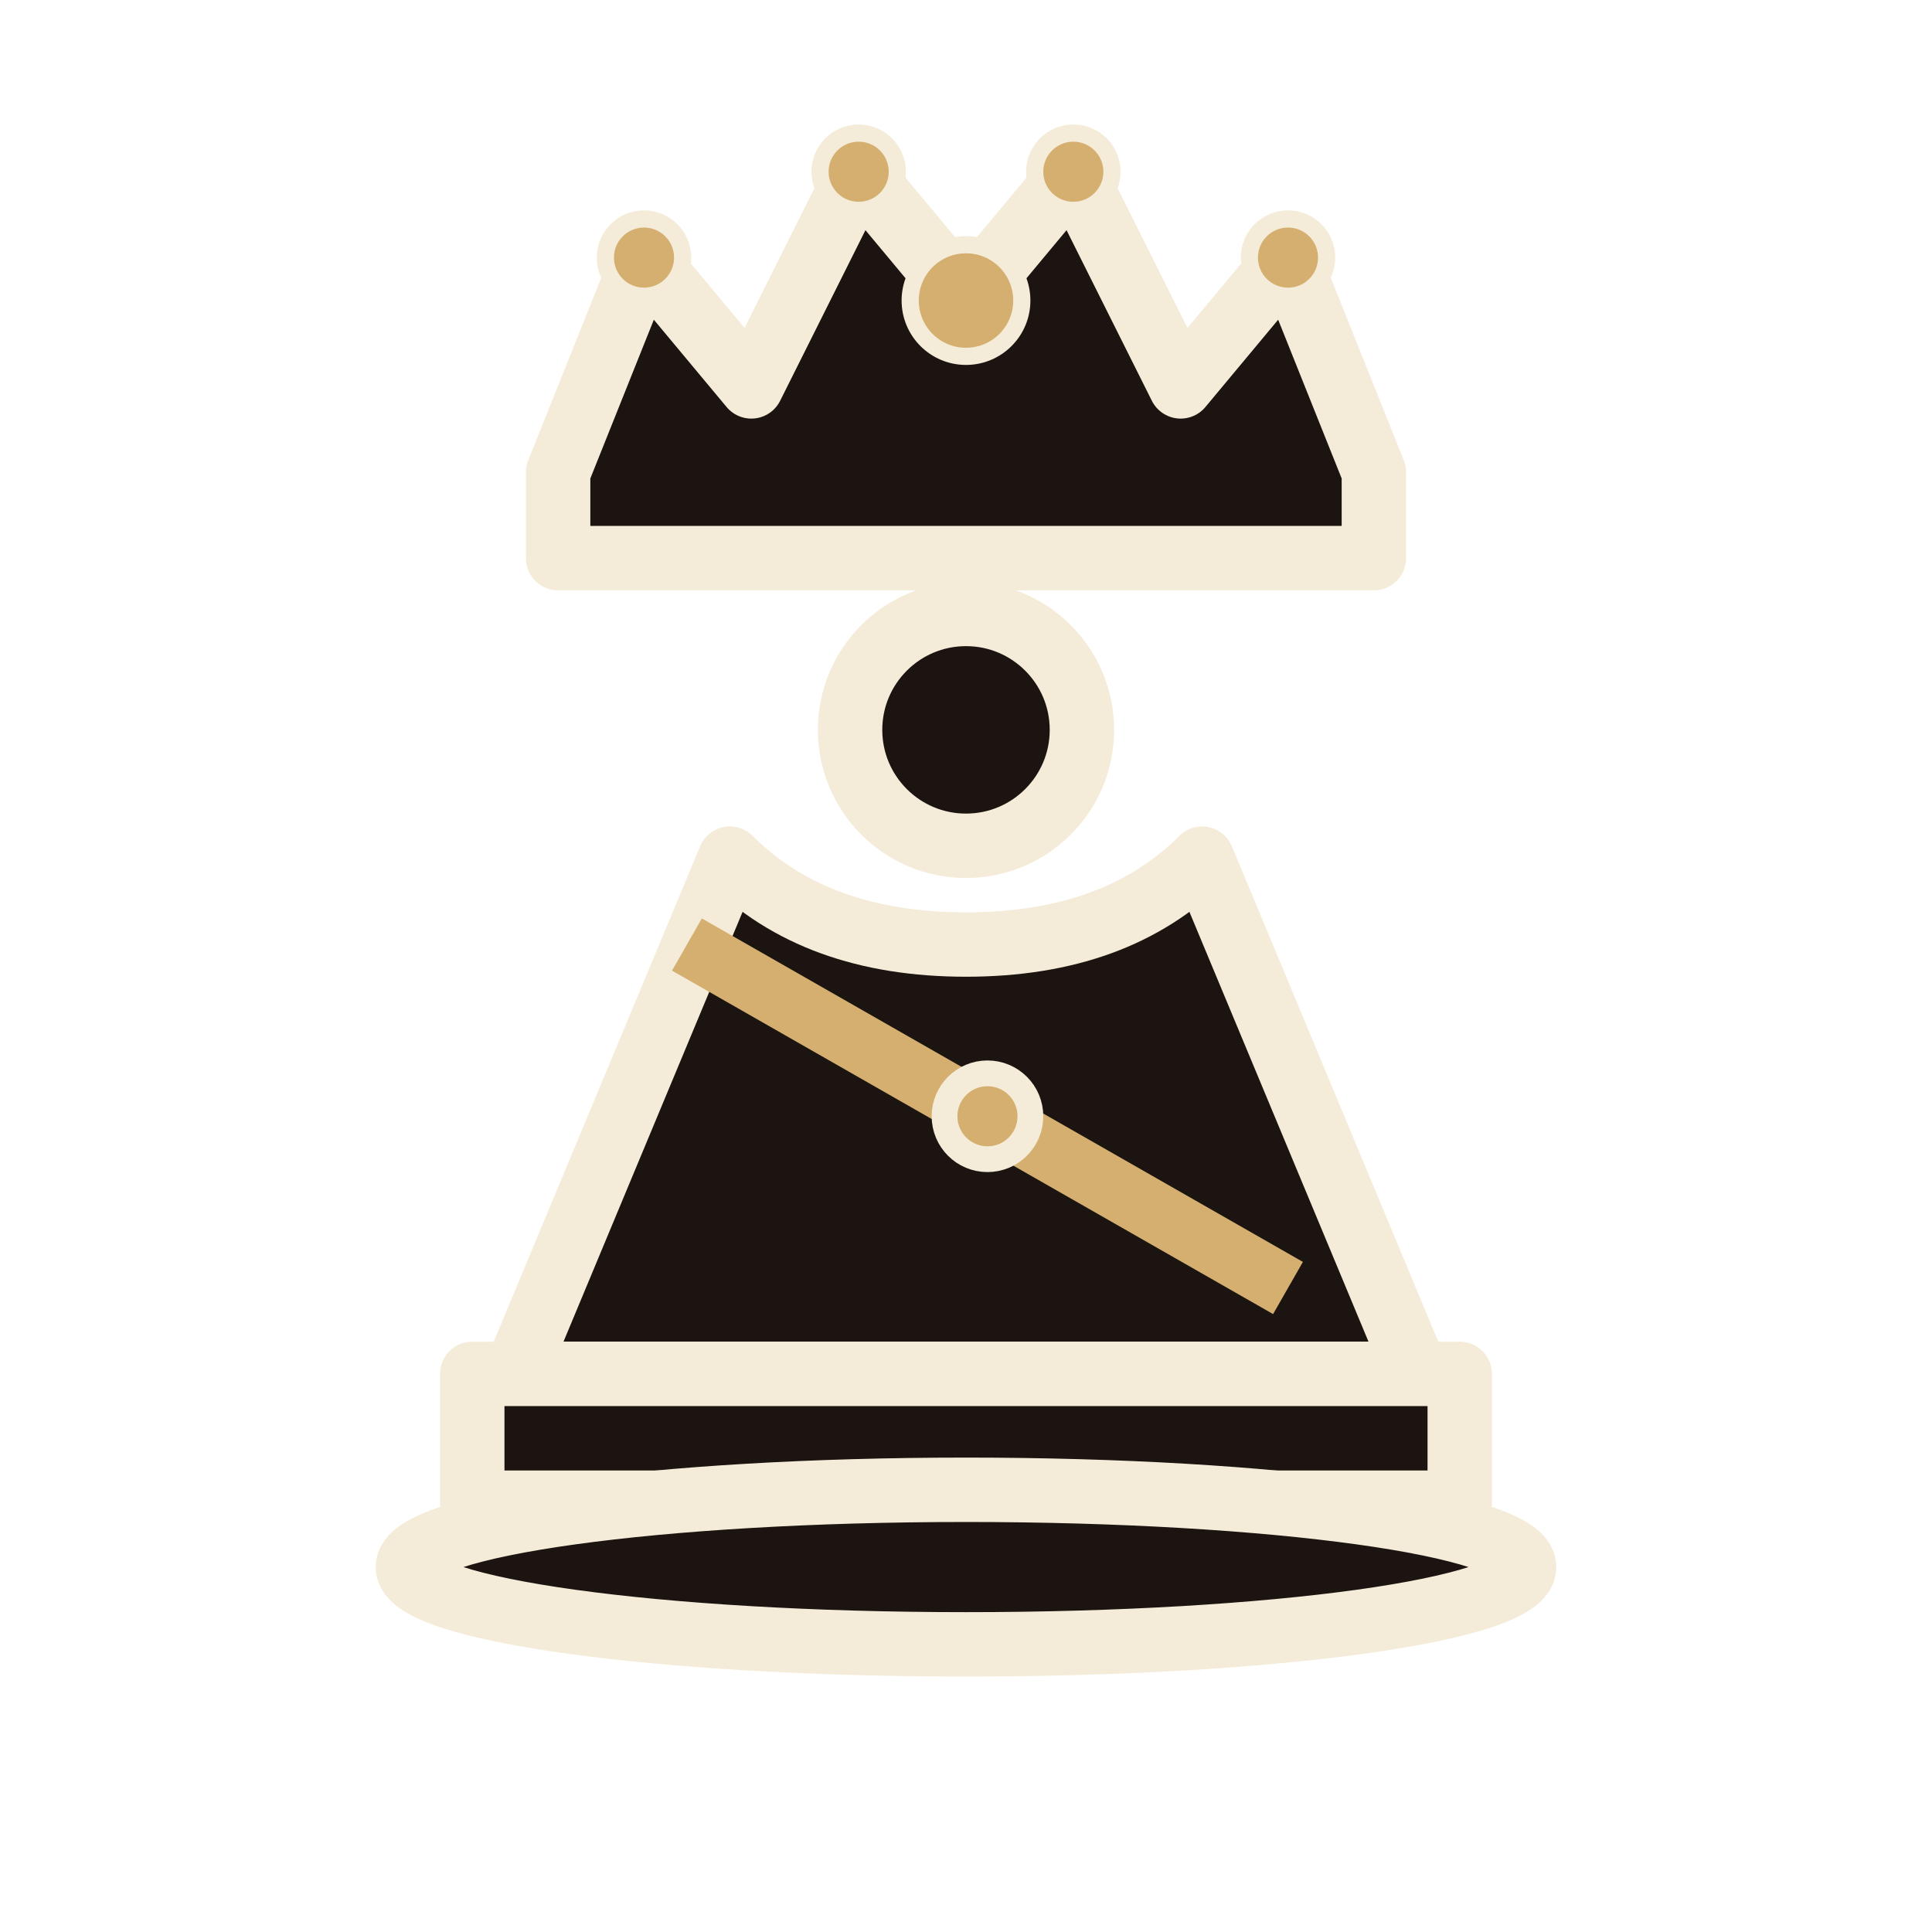
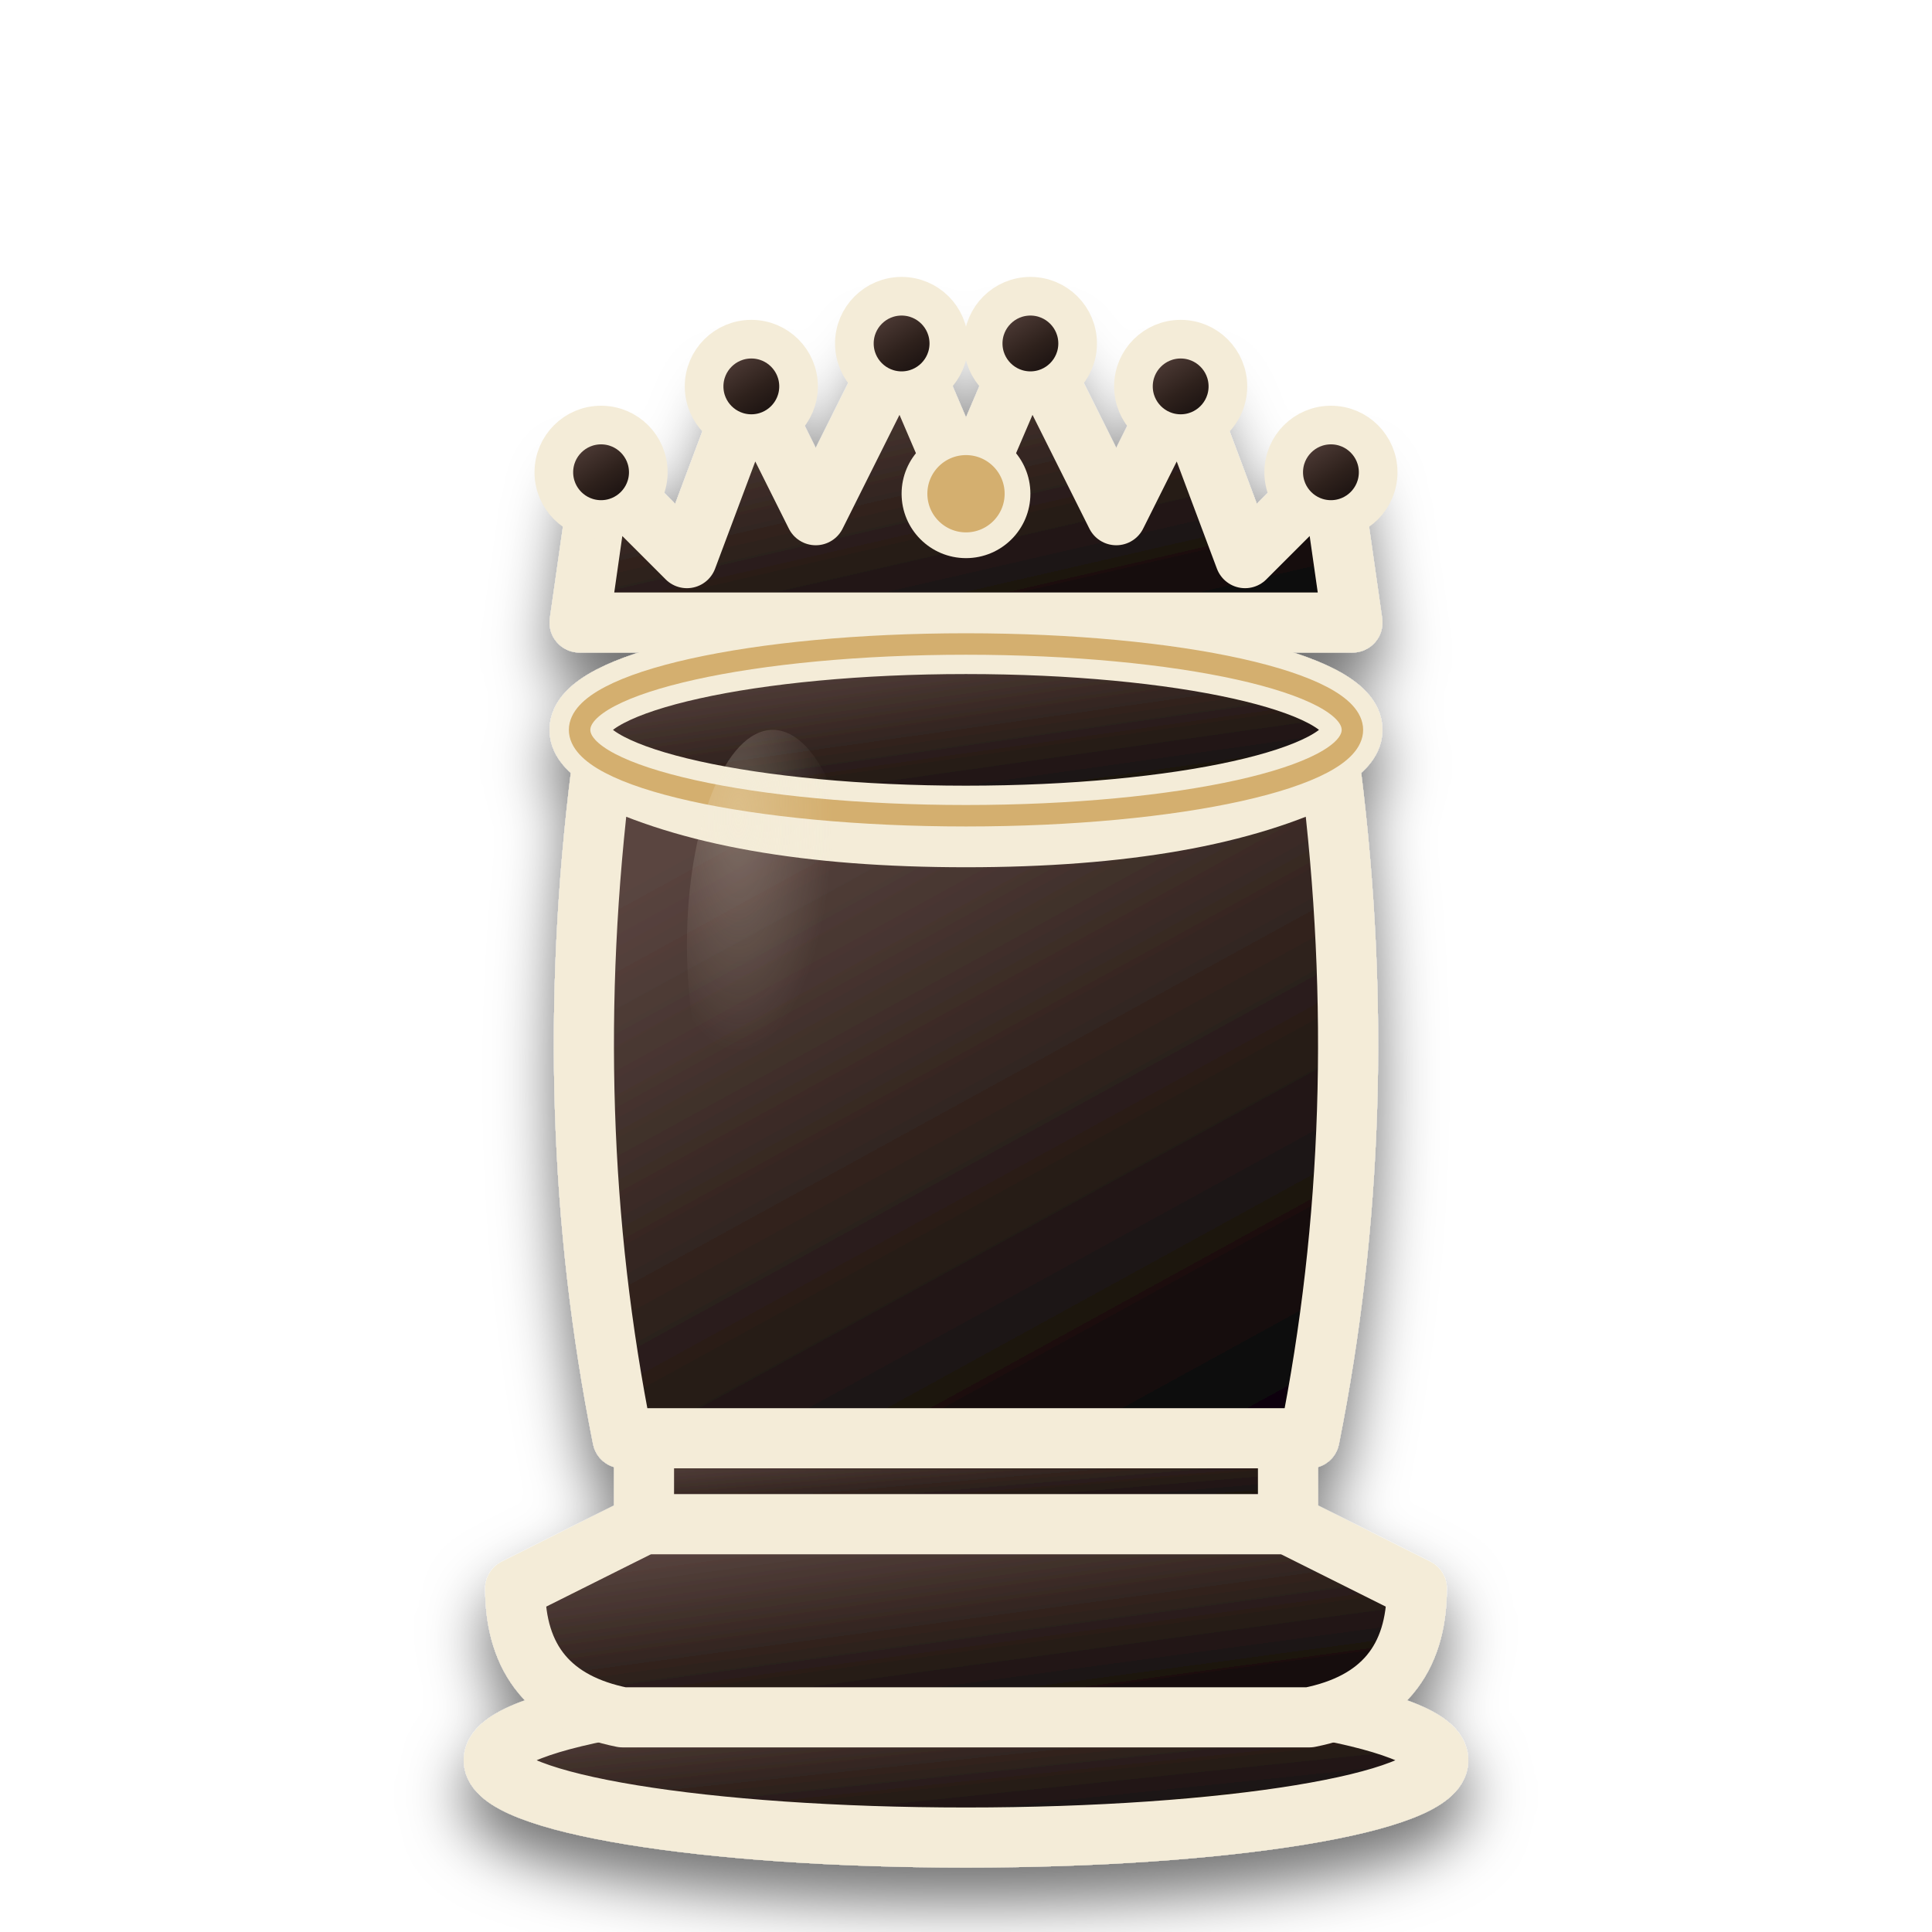
<svg xmlns="http://www.w3.org/2000/svg" viewBox="0 0 45 45">
-   <g fill="#1B1410" stroke="#F4ECD8" stroke-width="1.5" stroke-linejoin="round">
-     <path d="M 13 11 L 15 6 L 17.5 9 L 20 4 L 22.5 7 L 25 4 L 27.5 9 L 30 6 L 32 11 L 32 13 L 13 13 Z" />
-     <circle cx="22.5" cy="17" r="2.7" />
-     <path d="M 17 20 L 12 32 L 33 32 L 28 20 Q 26 22 22.5 22 Q 19 22 17 20 Z" />
-     <rect x="11" y="32" width="23" height="3" />
-     <ellipse cx="22.5" cy="36.5" rx="13" ry="1.8" />
+   <defs>
+     <linearGradient id="b" x1="0.25" y1="0.05" x2="0.85" y2="1">
+       <stop offset="0%" stop-color="#5A4540" />
+       <stop offset="50%" stop-color="#2E211C" />
+       <stop offset="100%" stop-color="#0A0507" />
+     </linearGradient>
+     <radialGradient id="h" cx="0.3" cy="0.2" r="0.55">
+       <stop offset="0%" stop-color="#F4ECD8" stop-opacity="0.25" />
+       <stop offset="100%" stop-color="#F4ECD8" stop-opacity="0" />
+     </radialGradient>
+     <filter id="dr" x="-20%" y="-10%" width="140%" height="130%">
+       <feGaussianBlur in="SourceAlpha" stdDeviation="0.7" />
+       <feOffset dy="0.8" />
+       <feComponentTransfer>
+         <feFuncA type="linear" slope="0.55" />
+       </feComponentTransfer>
+       <feMerge>
+         <feMergeNode />
+         <feMergeNode in="SourceGraphic" />
+       </feMerge>
+     </filter>
+   </defs>
+   <g filter="url(#dr)" stroke="#F4ECD8" stroke-width="1.4" stroke-linejoin="round" fill="url(#b)">
+     <ellipse cx="22.5" cy="41" rx="11" ry="1.8" />
+     <path d="M 12 37 Q 12 39.5 14.5 40 L 30.5 40 Q 33 39.5 33 37 L 30 35.5 L 15 35.5 Z" />
+     <path d="M 15 33.5 L 30 33.5 L 30 35.5 L 15 35.5 Z" />
+     <path d="M 14 18 Q 13 26 14.5 33.5 L 30.5 33.5 Q 32 26 31 18 Q 28 19.5 22.5 19.5 Q 17 19.5 14 18 Z" />
+     <ellipse cx="22.5" cy="17" rx="9" ry="2" />
+     <path d="M 13.5 14.5 L 14 11 L 16 13 L 17.5 9 L 19 12 L 21 8 L 22.5 11.5 L 24 8 L 26 12 L 27.5 9 L 29 13 L 31 11 L 31.5 14.5 Z" />
  </g>
-   <circle cx="15" cy="6" r="0.9" fill="#D4AF6F" stroke="#F4ECD8" stroke-width="0.4" />
-   <circle cx="20" cy="4" r="0.9" fill="#D4AF6F" stroke="#F4ECD8" stroke-width="0.4" />
-   <circle cx="22.5" cy="7" r="1.3" fill="#D4AF6F" stroke="#F4ECD8" stroke-width="0.4" />
-   <circle cx="25" cy="4" r="0.9" fill="#D4AF6F" stroke="#F4ECD8" stroke-width="0.4" />
-   <circle cx="30" cy="6" r="0.9" fill="#D4AF6F" stroke="#F4ECD8" stroke-width="0.4" />
-   <path d="M 16 22 L 30 30" stroke="#D4AF6F" stroke-width="1.4" fill="none" />
-   <circle cx="23" cy="26" r="1" fill="#D4AF6F" stroke="#F4ECD8" stroke-width="0.6" />
+   <circle cx="14" cy="11" r="1.1" fill="url(#b)" stroke="#F4ECD8" stroke-width="0.9" />
+   <circle cx="17.5" cy="9" r="1.1" fill="url(#b)" stroke="#F4ECD8" stroke-width="0.9" />
+   <circle cx="21" cy="8" r="1.1" fill="url(#b)" stroke="#F4ECD8" stroke-width="0.9" />
+   <circle cx="24" cy="8" r="1.1" fill="url(#b)" stroke="#F4ECD8" stroke-width="0.9" />
+   <circle cx="27.5" cy="9" r="1.1" fill="url(#b)" stroke="#F4ECD8" stroke-width="0.9" />
+   <circle cx="31" cy="11" r="1.1" fill="url(#b)" stroke="#F4ECD8" stroke-width="0.9" />
+   <circle cx="22.5" cy="11.5" r="1.2" fill="#D4AF6F" stroke="#F4ECD8" stroke-width="0.6" />
+   <line x1="14" y1="14.5" x2="31" y2="14.5" stroke="#F4ECD8" stroke-width="0.6" />
+   <ellipse cx="22.5" cy="17" rx="9" ry="2" fill="none" stroke="#D4AF6F" stroke-width="0.5" />
+   <ellipse cx="18" cy="22" rx="2" ry="5" fill="url(#h)" />
</svg>
